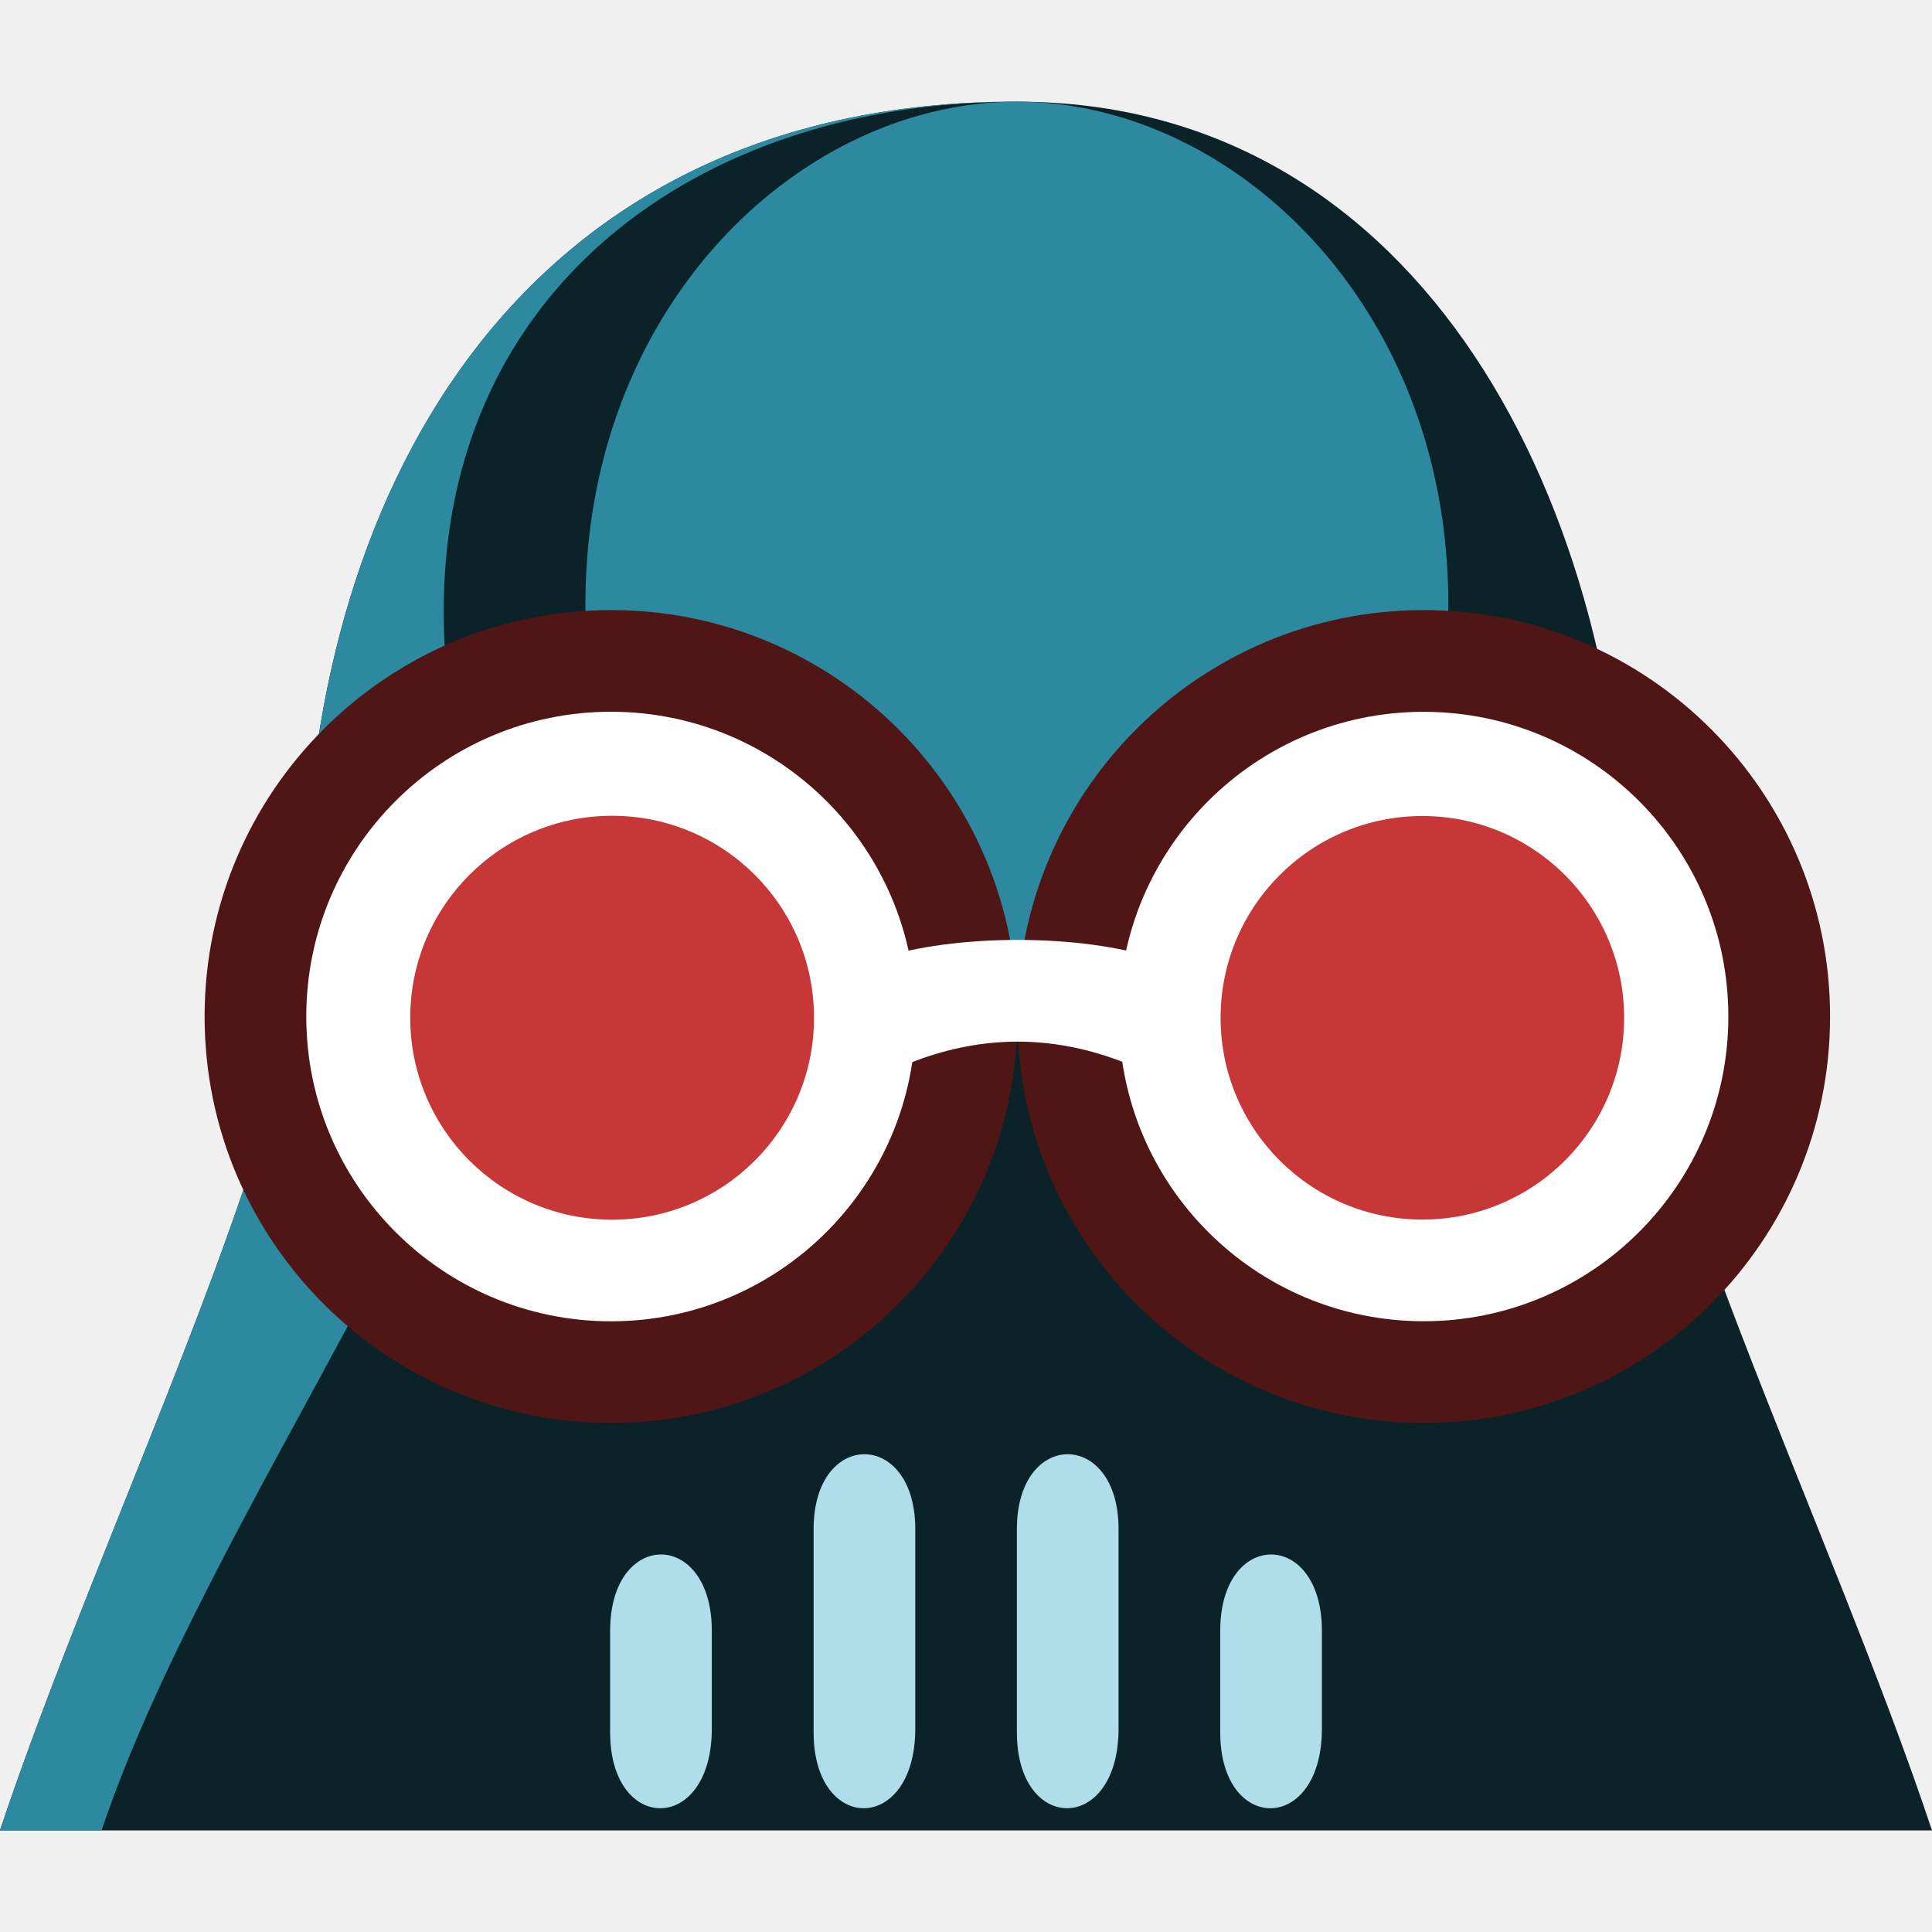
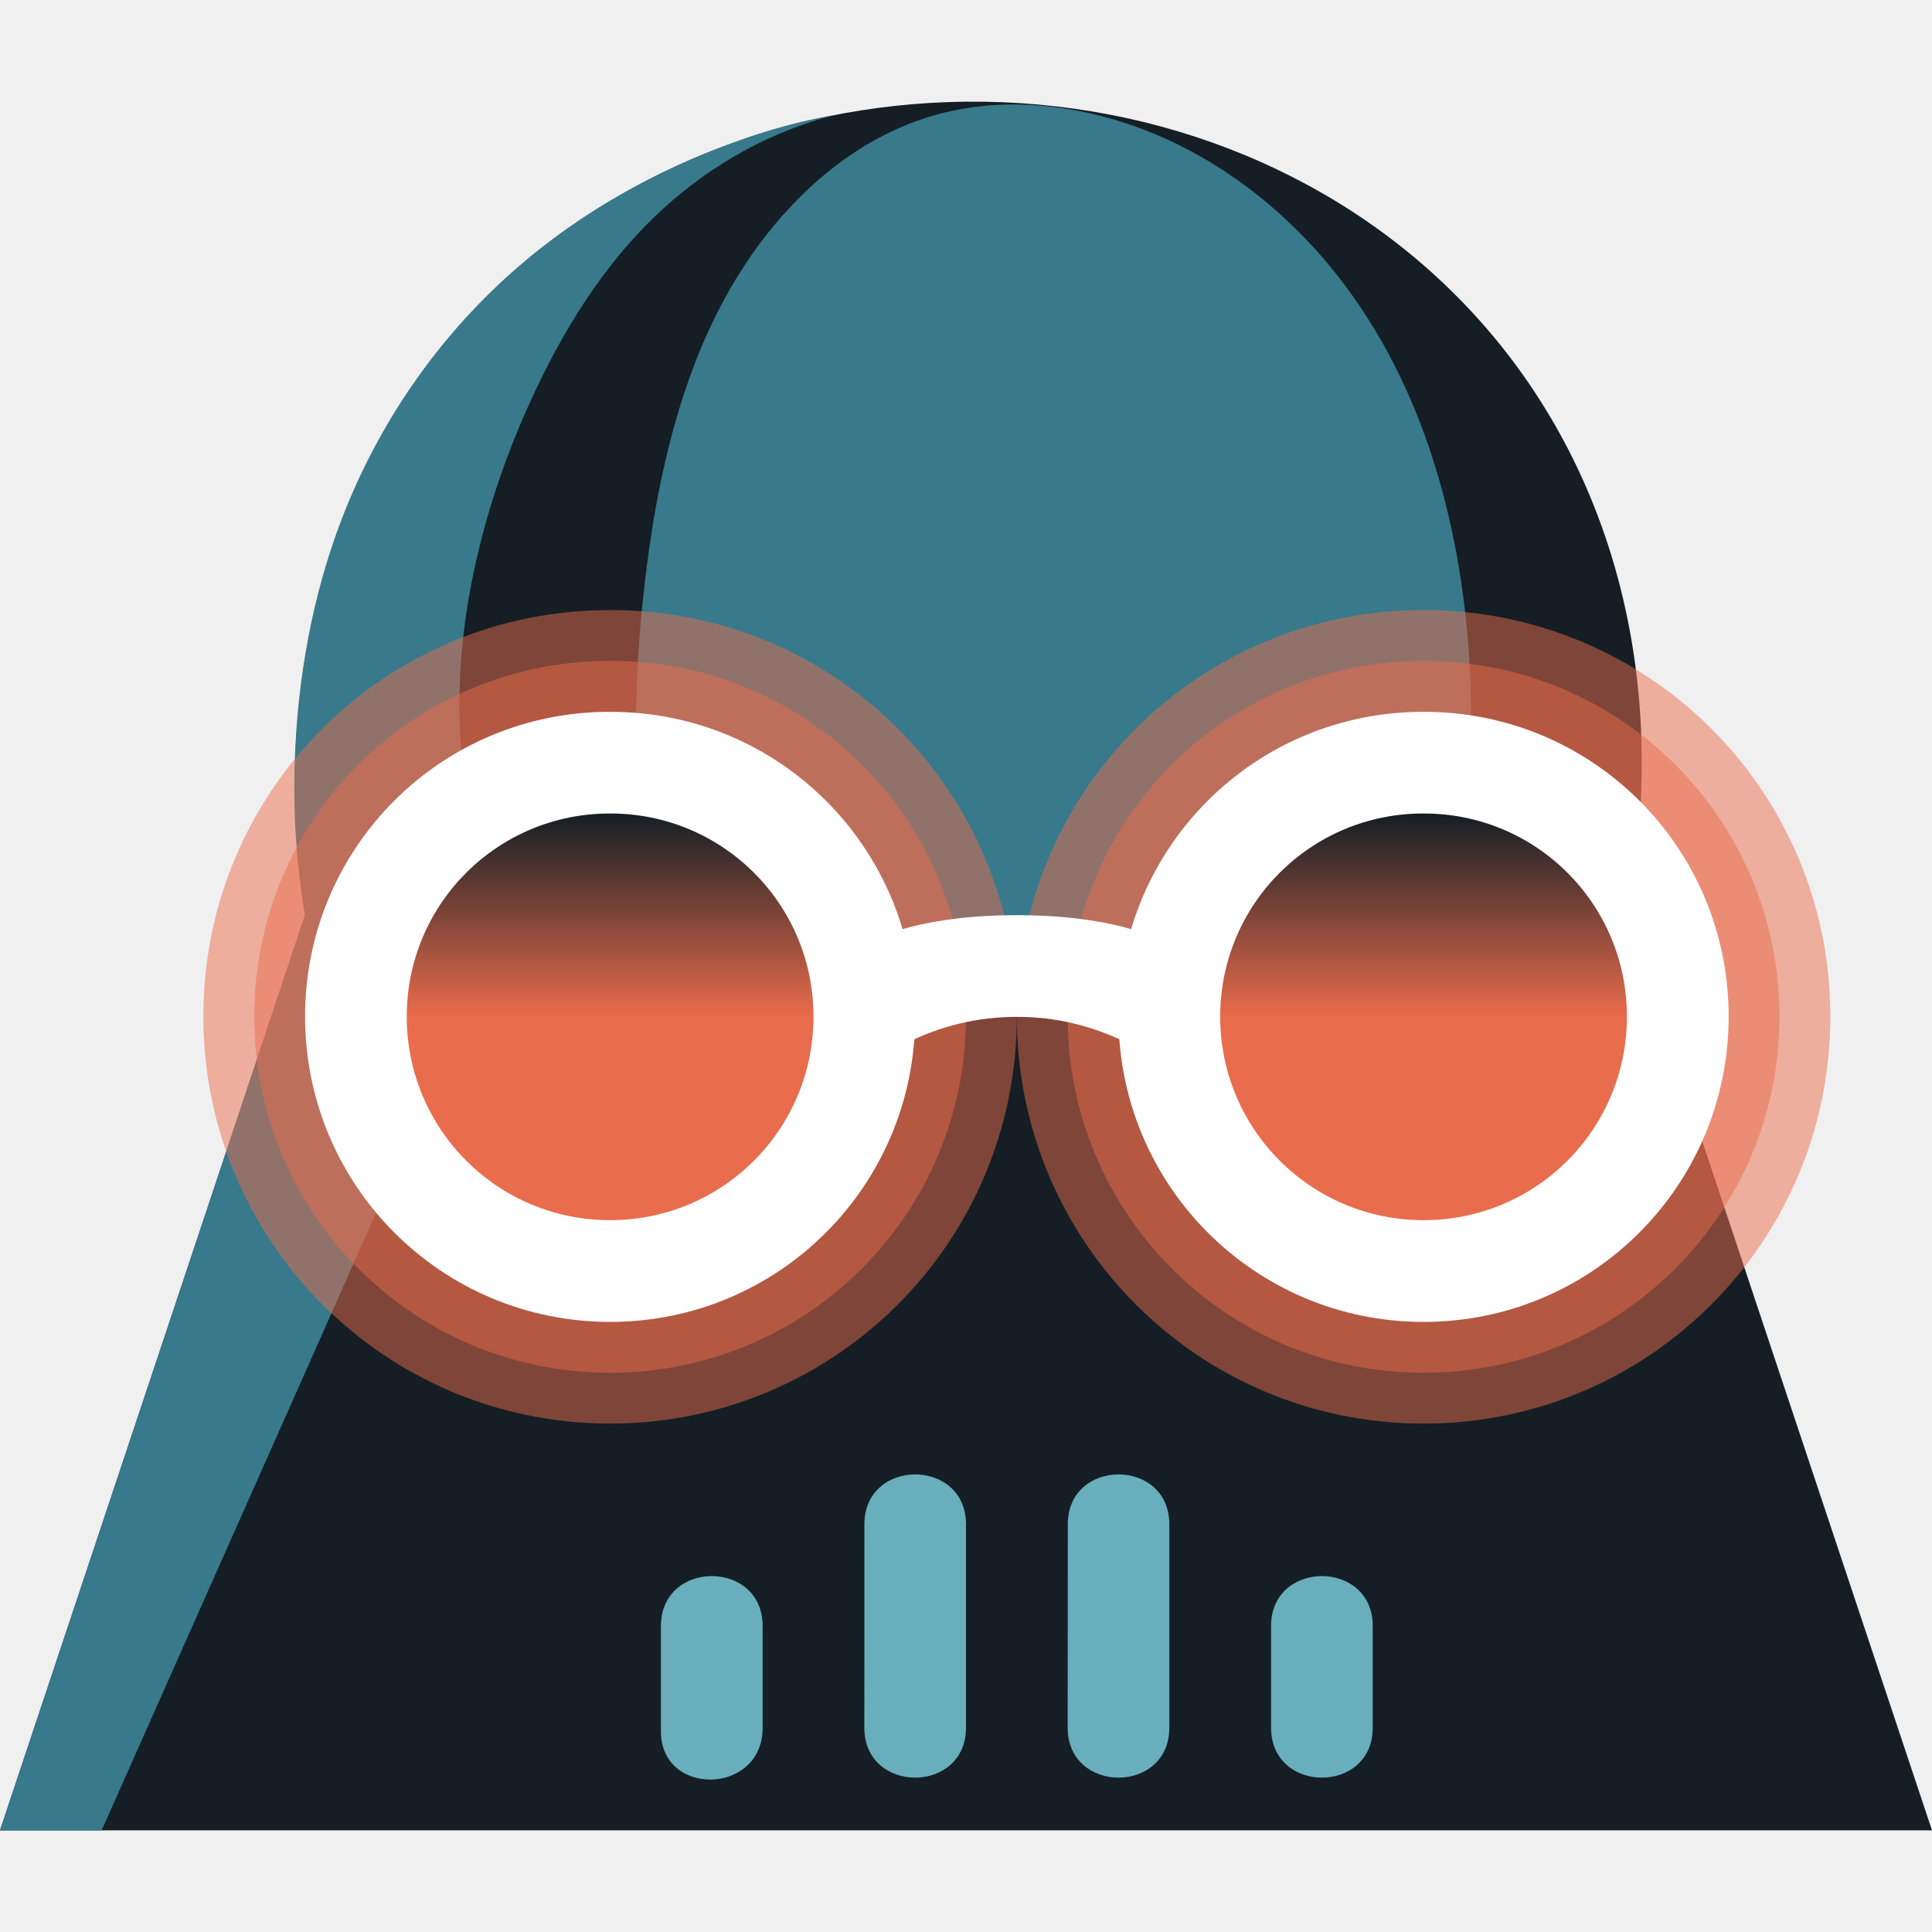
- <svg xmlns="http://www.w3.org/2000/svg" width="32" height="32" id="svg4041" version="1.1">
-   <defs id="defs4043" />
-   <g id="layer1" transform="translate(0,-1020.362)">
-     <path id="path4" style="fill:none" d="m 0.048,1020.578 0,32.001 31.989,0 0,-32.001 -31.989,0 z" />
-     <g id="g4086" transform="translate(-0.03617182,-0.2161)">
-       <path d="m 16.879,1022.262 c 6.737,0 10.106,6.737 10.106,13.474 0,3.369 3.367,10.106 5.051,15.159 l -32,0 c 1.684,-5.053 5.053,-11.8 5.053,-15.169 0,-6.737 3.369,-13.464 11.79,-13.464 z" style="fill:#0b2228;fill-rule:evenodd" id="path6" />
-       <path d="m 16.879,1022.262 c -6.737,0 -11.79,5.053 -8.421,13.474 0,3.369 -5.053,10.105 -6.738,15.158 l -1.684,0 c 1.684,-5.053 5.053,-11.8 5.053,-15.169 0,-6.737 3.369,-13.464 11.79,-13.464 z" style="fill:#2c89a0;fill-rule:evenodd" id="path8" />
-       <path d="m 16.879,1022.262 c -5.053,0 -10.106,6.737 -5.053,15.159 l 10.106,0 c 5.053,-8.421 0,-15.159 -5.052,-15.159 z" style="fill:#2c89a0;fill-rule:evenodd" id="path10" />
-       <path d="m 10.142,1047.589 c 0,-1.685 1.684,-1.685 1.684,0 l 0,1.621 c 0,1.747 -1.684,1.747 -1.684,0.063 l 0,-1.684 z" style="fill:#afdde9;fill-rule:evenodd" id="path12" />
-       <path d="m 13.512,1045.904 c 0,-1.653 1.684,-1.652 1.684,0 l 0,3.306 c 0,1.746 -1.684,1.747 -1.684,0.063 l 0,-3.369 z" style="fill:#afdde9;fill-rule:evenodd" id="path14" />
-       <path d="m 20.247,1047.589 c 0,-1.685 1.684,-1.685 1.684,0 l 0,1.621 c 0,1.747 -1.684,1.747 -1.684,0.063 l 0,-1.684 z" style="fill:#afdde9;fill-rule:evenodd" id="path16" />
-       <path d="m 10.156,1030.683 a 6.731,6.732 0 0 1 6.731,6.732 6.731,6.732 0 1 1 -6.731,-6.732 z" style="fill:#501616;fill-rule:evenodd" id="path18" />
-       <path d="m 23.617,1030.683 a 6.731,6.732 0 0 1 6.731,6.732 6.731,6.732 0 1 1 -6.731,-6.732 z" style="fill:#501616;fill-rule:evenodd" id="path20" />
-       <path d="m 13.52,1039.094 c 2.248,-1.684 4.496,-1.684 6.745,0 l 0,-1.684 c 0,-1.685 -6.746,-1.685 -6.746,0 l 6.7e-4,1.684 z" style="fill:#ffffff;fill-rule:evenodd" id="path22" />
-       <path d="m 10.156,1032.367 a 5.047,5.048 0 0 1 5.047,5.048 5.047,5.048 0 1 1 -5.047,-5.048 z" style="fill:#ffffff;fill-rule:evenodd" id="path24" />
-       <path d="m 23.616,1032.368 a 5.047,5.047 0 0 1 5.047,5.047 5.047,5.047 0 1 1 -5.047,-5.047 z" style="fill:#ffffff;fill-rule:evenodd" id="path26" />
-       <path d="m 10.175,1034.09 a 3.344,3.345 0 0 1 3.344,3.345 3.344,3.345 0 1 1 -3.344,-3.345 z" style="fill:#c83737;fill-rule:evenodd" id="path28" />
-       <path d="m 23.595,1034.094 a 3.342,3.342 0 0 1 3.342,3.342 3.342,3.342 0 1 1 -3.342,-3.342 z" style="fill:#c83737;fill-rule:evenodd" id="path30" />
-       <path d="m 16.879,1045.904 c 0,-1.653 1.684,-1.652 1.684,0 l 0,3.306 c 0,1.746 -1.684,1.747 -1.684,0.063 l 0,-3.369 z" style="fill:#afdde9;fill-rule:evenodd" id="path32" />
-     </g>
+ <svg xmlns="http://www.w3.org/2000/svg" viewBox="0 0 32 32">
+   <defs>
+     <linearGradient x1="10.105" y1="13.474" x2="10.105" y2="16.842" id="gradient6484" gradientUnits="userSpaceOnUse">
+       <stop offset="0%" stop-color="rgb(20,30,36)" />
+       <stop offset="100%" stop-color="rgb(233,108,76)" />
+     </linearGradient>
+     <linearGradient x1="23.579" y1="13.474" x2="23.579" y2="16.842" id="gradient6485" gradientUnits="userSpaceOnUse">
+       <stop offset="0%" stop-color="rgb(20,30,36)" />
+       <stop offset="100%" stop-color="rgb(233,108,76)" />
+     </linearGradient>
+   </defs>
+   <g>
+     <path d="M0.011,1.6829e-15 L0.011,32 L32,32 L32,7.4794e-16 L0.011,7.4794e-16 L0.011,1.6829e-15 Z" fill="transparent" opacity="1" />
+     <path d="M16,1.684 C19.218,1.652 22.308,2.906 24.422,5.214 C26.763,7.77 27.678,11.374 26.947,15.158 L32,30.316 L4.7793e-16,30.316 L5.053,15.155 C4.463,11.341 5.43,7.752 7.79,5.209 C9.873,2.965 12.871,1.716 16,1.684 Z" fill="rgb(20,30,36)" opacity="1" />
+     <path d="M13.818,1.907 C12.759,2.18 11.813,2.711 11.021,3.424 C10.025,4.319 9.298,5.496 8.736,6.757 C7.89,8.654 7.458,10.711 7.657,12.609 C7.752,13.513 7.988,14.367 8.421,15.158 L1.684,30.316 L-5.168e-16,30.316 L5.053,15.158 C4.892,14.227 4.844,13.289 4.893,12.352 C4.965,10.976 5.234,9.623 5.753,8.363 C6.378,6.845 7.342,5.494 8.58,4.421 C9.625,3.515 10.848,2.832 12.165,2.354 C12.702,2.159 13.252,2.001 13.818,1.907 Z" fill="rgb(56,121,139)" opacity="1" />
+     <path d="M15.433,1.921 C14.219,2.281 13.183,3.153 12.418,4.267 C11.331,5.849 10.867,7.859 10.649,9.926 C10.406,12.227 10.559,14.53 10.934,16.842 L23.436,16.842 C24.164,14.85 24.481,12.794 24.323,10.726 C24.147,8.403 23.465,6.178 22.075,4.467 C21.097,3.263 19.807,2.357 18.357,1.953 C17.386,1.683 16.372,1.643 15.433,1.921 Z" fill="rgb(56,121,139)" opacity="1" />
+     <path d="M10.947,26.932 C10.947,25.829 12.632,25.829 12.632,26.932 L12.632,28.616 C12.632,29.734 10.947,29.768 10.947,28.679 L10.947,26.932 Z" fill="rgb(105,174,188)" opacity="1" />
+     <path d="M14.317,25.247 C14.318,24.145 16,24.146 16,25.247 L16,28.616 C16,29.719 14.315,29.719 14.316,28.616 L14.317,25.247 Z" fill="rgb(105,174,188)" opacity="1" />
+     <path d="M21.053,26.932 C21.053,25.829 22.737,25.829 22.737,26.932 L22.737,28.616 C22.737,29.719 21.053,29.719 21.053,28.616 L21.053,26.932 Z" fill="rgb(105,174,188)" opacity="1" />
+     <path d="M10.12,10.105 C13.841,10.107 16.846,13.111 16.842,16.842 C16.838,20.57 13.831,23.579 10.105,23.579 C6.379,23.579 3.373,20.568 3.368,16.842 C3.364,13.1 6.385,10.091 10.12,10.105 Z" fill="rgb(233,108,76)" opacity="0.5" />
+     <path d="M23.593,10.105 C27.315,10.108 30.32,13.112 30.316,16.843 C30.312,20.57 27.305,23.58 23.579,23.579 C19.852,23.579 16.846,20.569 16.842,16.843 C16.838,13.1 19.859,10.092 23.593,10.105 Z" fill="rgb(233,108,76)" opacity="0.5" />
+     <path d="M10.118,10.947 C13.374,10.949 16.004,13.578 16,16.842 C15.996,20.104 13.366,22.737 10.105,22.737 C6.845,22.737 4.214,20.103 4.211,16.842 C4.207,13.567 6.85,10.935 10.118,10.947 Z" fill="rgb(233,108,76)" opacity="0.5" />
+     <path d="M23.592,10.947 C26.848,10.95 29.477,13.578 29.474,16.843 C29.47,20.104 26.839,22.737 23.579,22.737 C20.318,22.737 17.688,20.103 17.684,16.843 C17.68,13.568 20.324,10.936 23.592,10.947 Z" fill="rgb(233,108,76)" opacity="0.5" />
+     <path d="M13.474,18.526 C14.363,17.451 15.54,16.842 16.842,16.842 C18.144,16.842 19.321,17.451 20.21,18.526 L20.21,16.842 C20.21,15.689 18.705,15.158 16.842,15.158 C14.979,15.158 13.474,15.689 13.474,16.842 L13.474,18.526 Z" fill="rgb(255,255,255)" opacity="1" />
+     <path d="M10.105,11.79 C12.901,11.785 15.161,14.04 15.158,16.842 C15.155,19.637 12.9,21.895 10.105,21.895 C7.311,21.895 5.056,19.637 5.053,16.842 C5.05,14.04 7.309,11.785 10.105,11.79 Z" fill="rgb(255,255,255)" opacity="1" />
+     <path d="M23.579,11.79 C26.375,11.785 28.635,14.04 28.632,16.842 C28.628,19.637 26.374,21.895 23.579,21.895 C20.784,21.895 18.529,19.637 18.526,16.842 C18.523,14.04 20.783,11.785 23.579,11.79 Z" fill="rgb(255,255,255)" opacity="1" />
+     <path d="M10.105,13.474 C11.969,13.471 13.476,14.974 13.474,16.842 C13.472,18.706 11.968,20.21 10.105,20.21 C8.242,20.21 6.739,18.706 6.737,16.842 C6.735,14.974 8.241,13.471 10.105,13.474 Z" fill="url(#gradient6484)" opacity="1" />
+     <path d="M23.579,13.474 C25.443,13.471 26.949,14.974 26.947,16.842 C26.945,18.706 25.442,20.21 23.579,20.21 C21.716,20.21 20.213,18.706 20.21,16.842 C20.209,14.974 21.715,13.471 23.579,13.474 Z" fill="url(#gradient6485)" opacity="1" />
+     <path d="M17.686,25.247 C17.686,24.145 19.368,24.146 19.368,25.247 L19.368,28.616 C19.368,29.719 17.684,29.719 17.684,28.616 L17.686,25.247 Z" fill="rgb(105,174,188)" opacity="1" />
  </g>
</svg>
